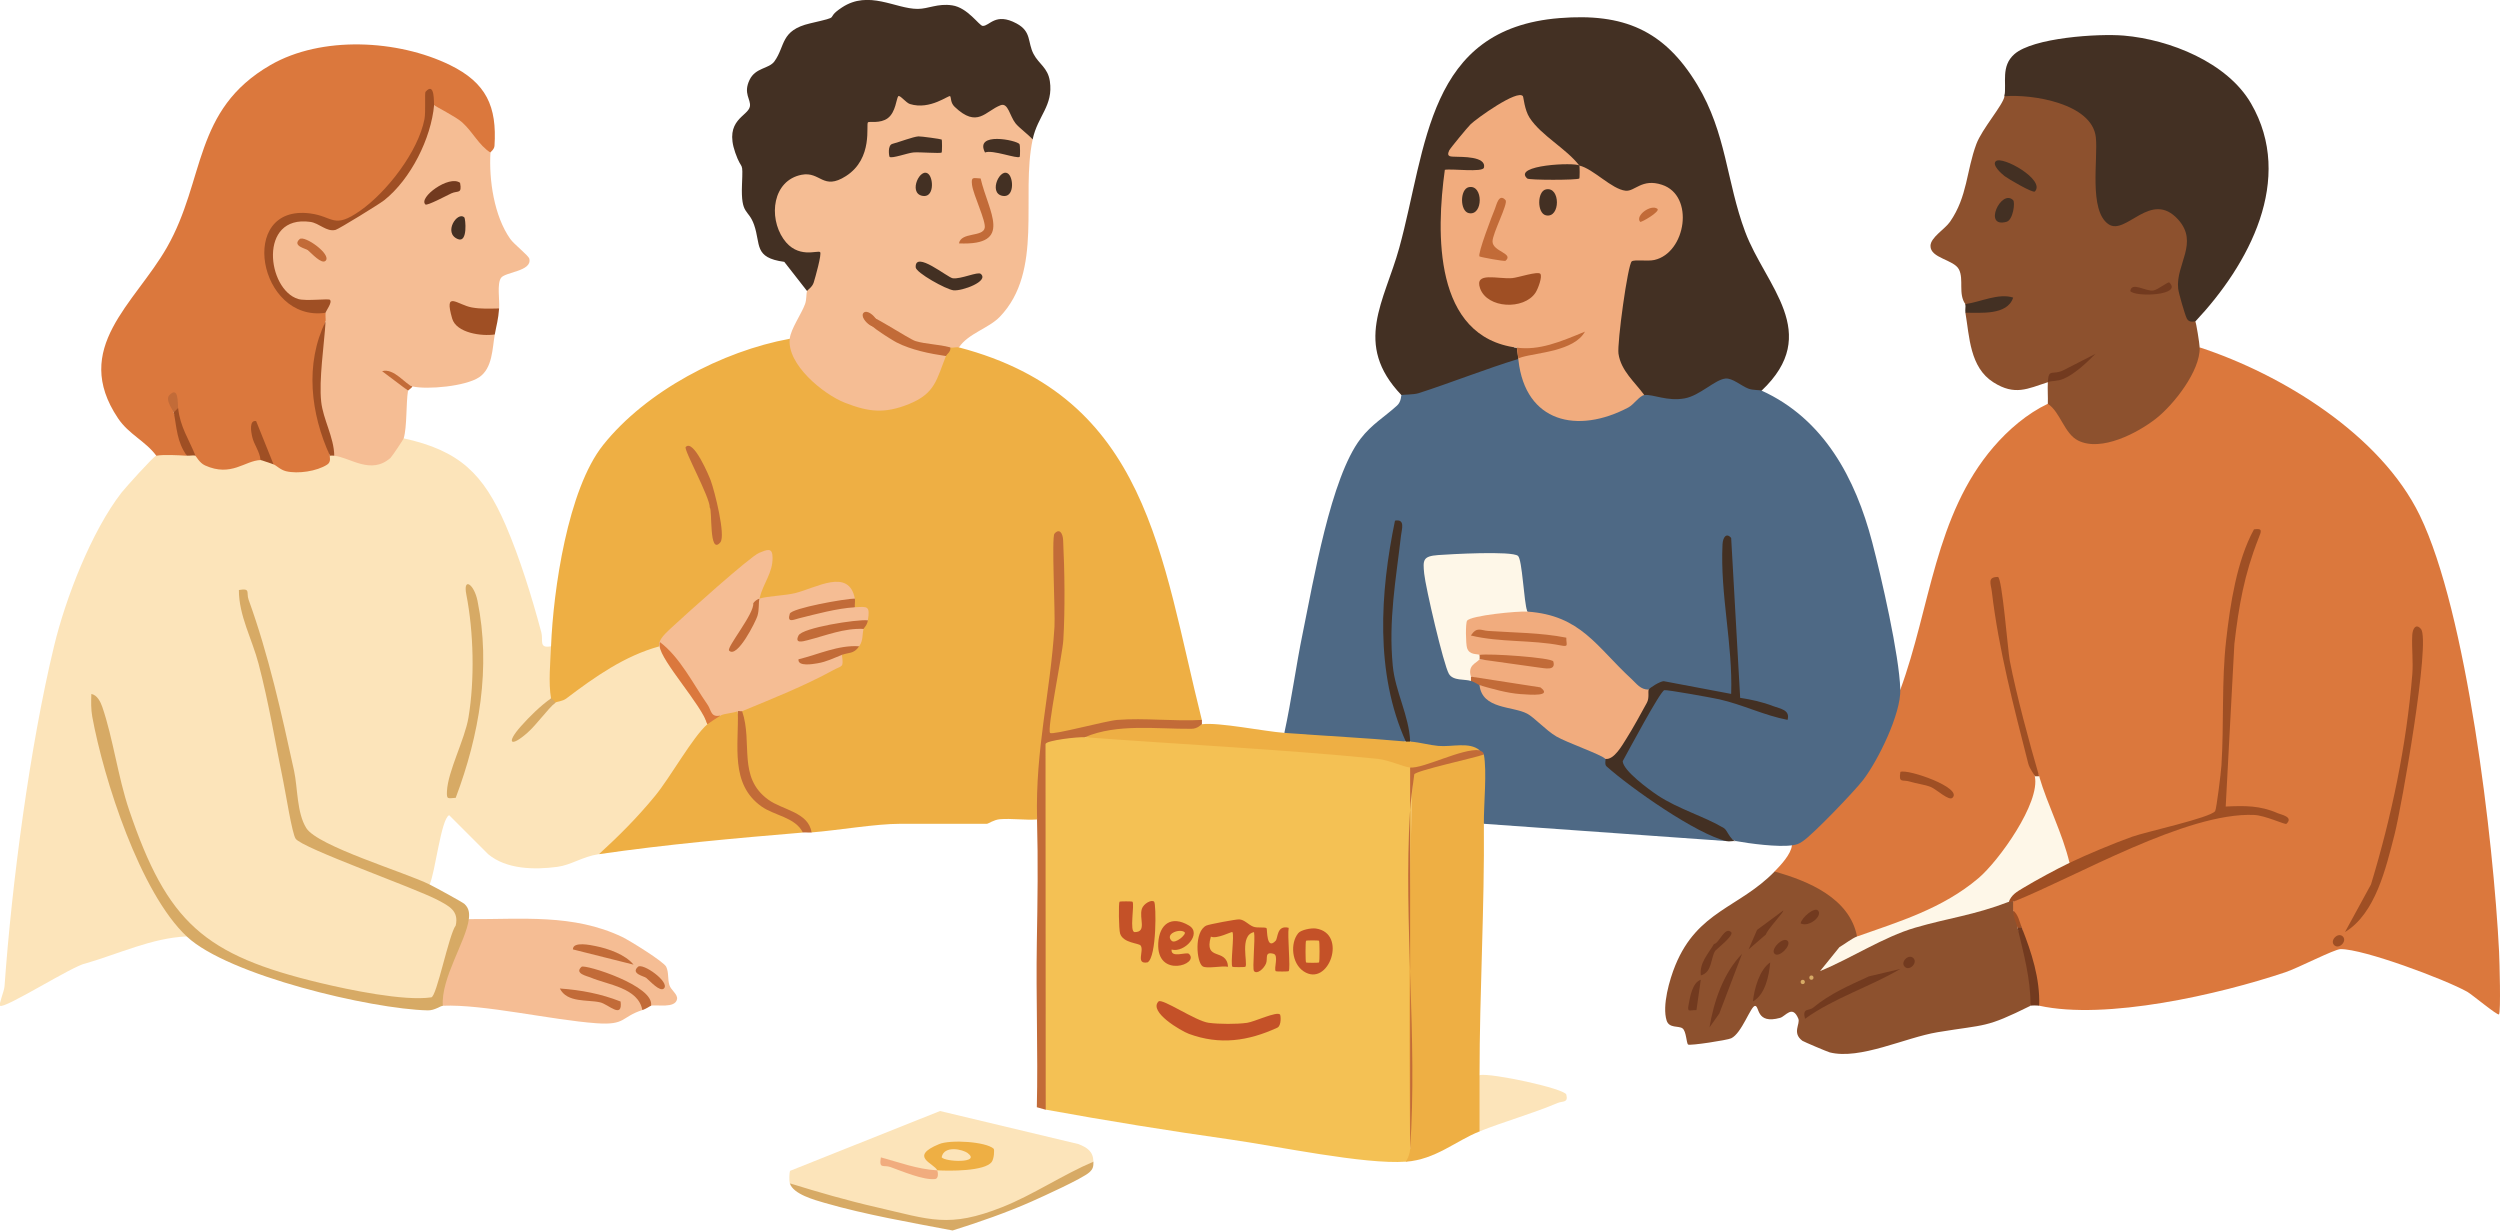
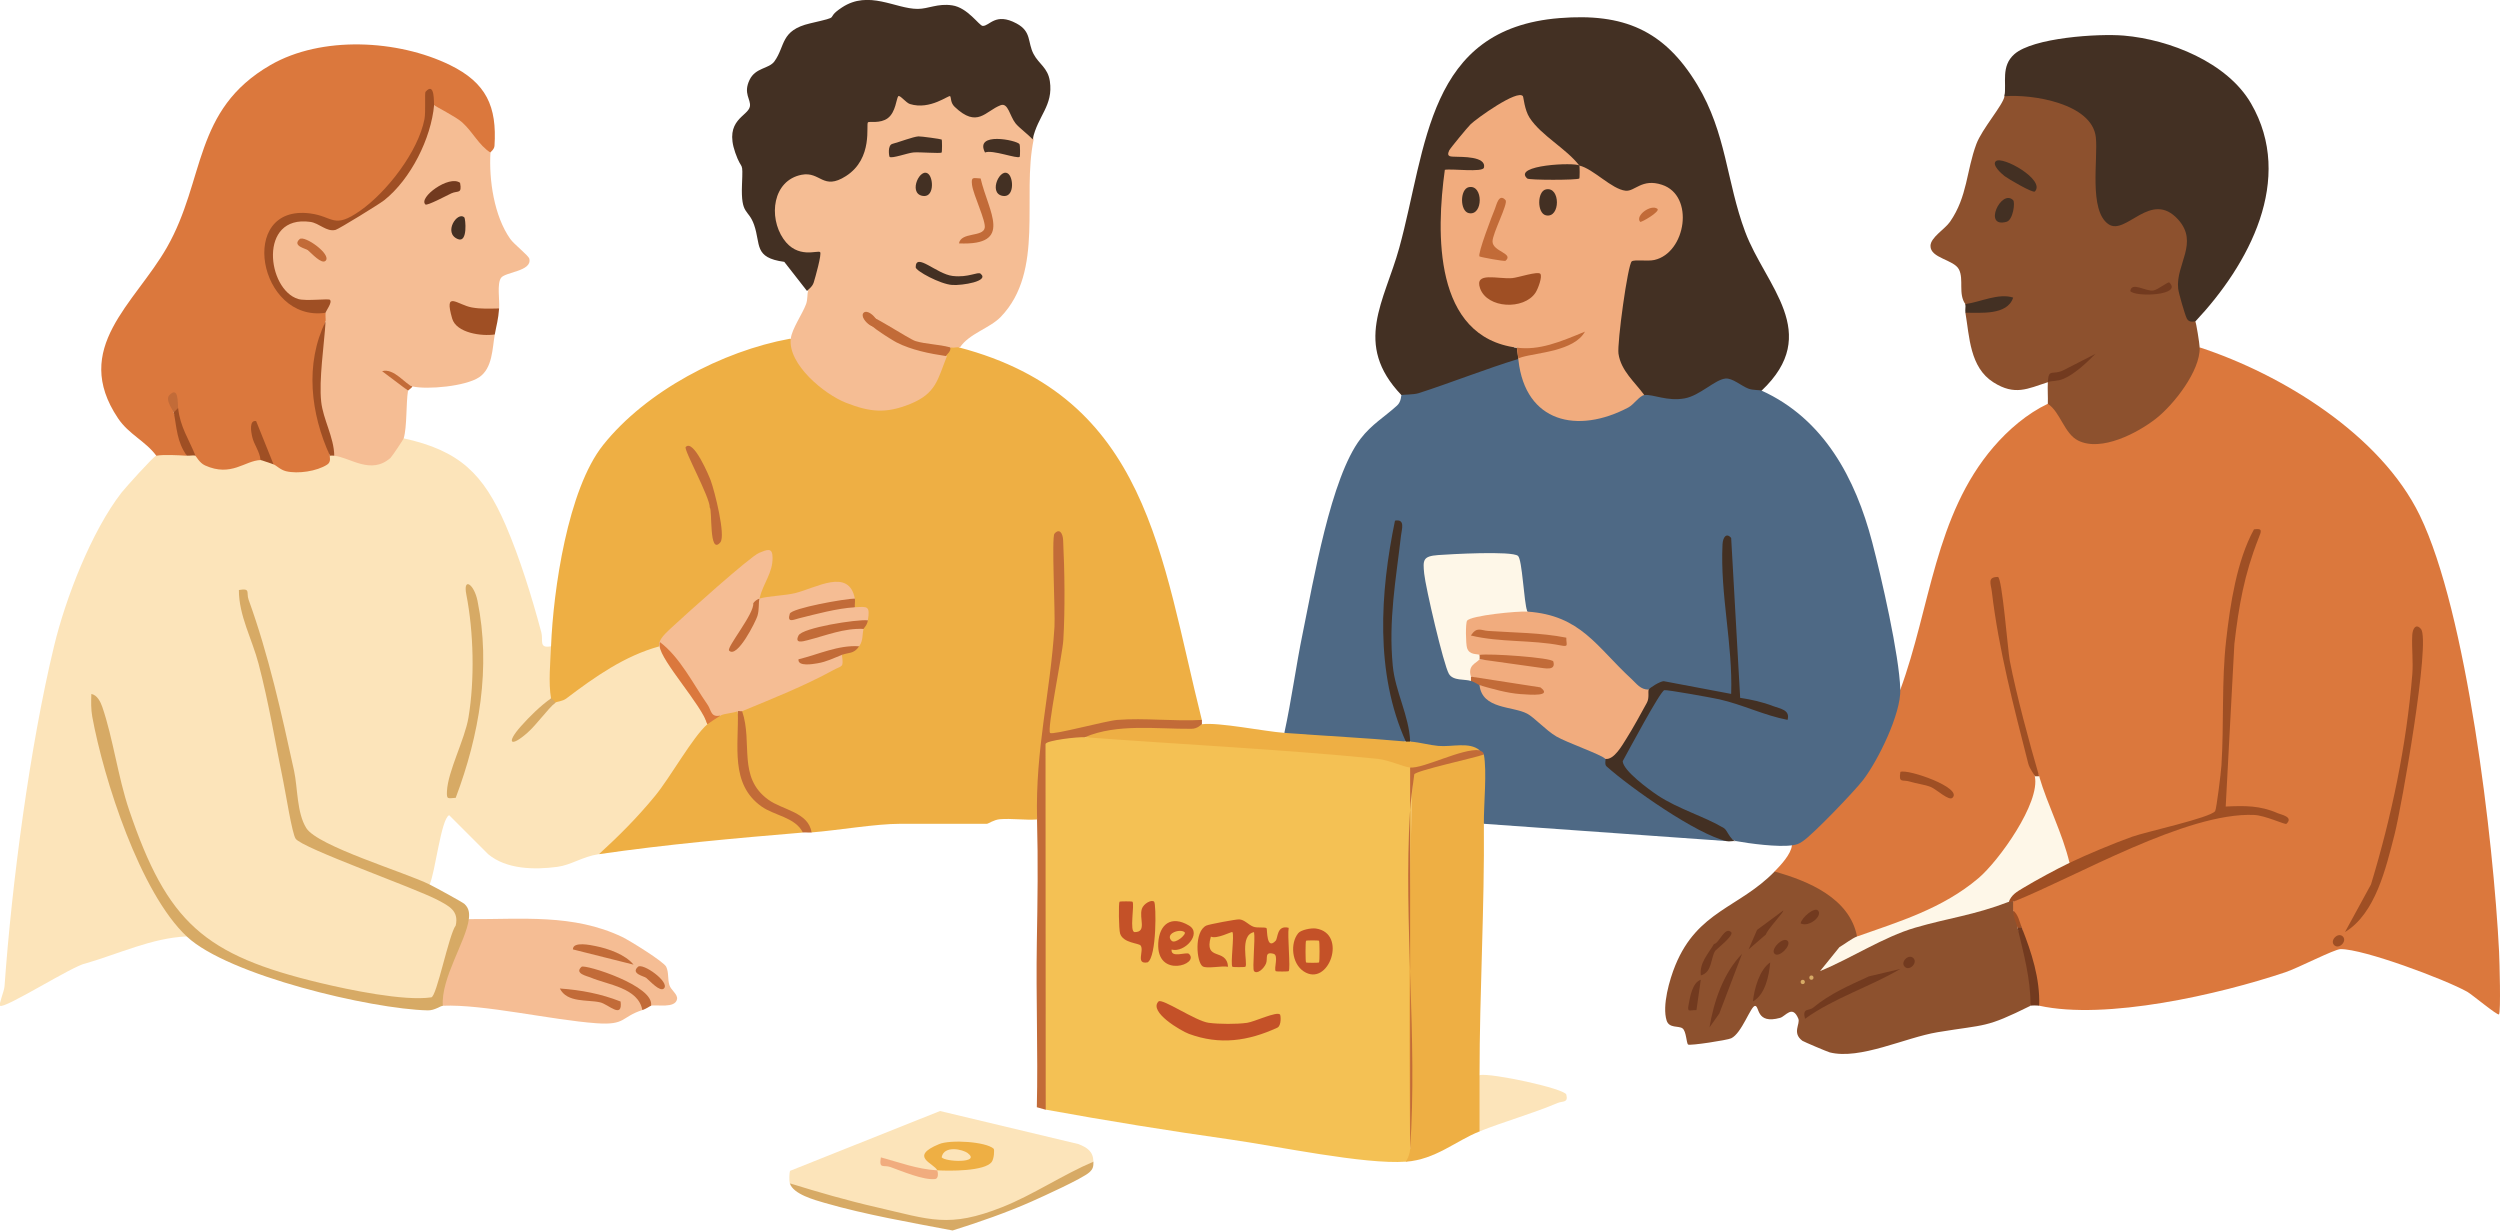
<svg xmlns="http://www.w3.org/2000/svg" id="_Слой_1" data-name="Слой 1" viewBox="0 0 508.5 250.28">
  <defs>
    <style>
            .cls-1 {
            fill: #723a1f;
            }

            .cls-2 {
            fill: #eeaf44;
            }

            .cls-3 {
            fill: #fef7e8;
            }

            .cls-4 {
            fill: #c45128;
            }

            .cls-5 {
            fill: #fce4ba;
            }

            .cls-6 {
            fill: #8d512e;
            }

            .cls-7 {
            fill: #433023;
            }

            .cls-8 {
            fill: #f1ac7e;
            }

            .cls-9 {
            fill: #9f4f24;
            }

            .cls-10 {
            fill: #4e6985;
            }

            .cls-11 {
            fill: #c26b38;
            }

            .cls-12 {
            fill: #d7aa65;
            }

            .cls-13 {
            fill: #f5bd94;
            }

            .cls-14 {
            fill: #f4c154;
            }

            .cls-15 {
            fill: #db783d;
            }
        </style>
  </defs>
  <path class="cls-15" d="M447.42,70.66c16.8,5.5,36.82,17.8,44.76,34.16,9.59,19.74,15,66.28,16.13,88.73.09,1.85.39,12.29-.02,12.78-.25.31-5.54-4.09-6.43-4.59-4.51-2.53-21.11-8.74-25.8-8.69-1.23.01-8.64,3.84-11.2,4.7-13.53,4.54-36.49,9.8-50.09,6.81-1.35-5.11-2.52-10.4-3.53-15.86-.77-.94-1.36-2.12-1.76-3.52-1.69-.27-1.59-.96,0-1.76,4.1-3.04,8.63-5.56,13.6-7.54-.86.55-1.52.63-2.13-.38-4.12-3.71-6.69-11.85-6.18-17.62-1.05-2.13-1.35-2.13-.88,0,3.84,7.6-7.65,20.98-13.95,24.81-2.68,1.63-19.18,8.98-20.85,8.55-.49-.13-.94-.42-1.38-.76l-1.98-.69c-2.01-6.11-8.51-8.77-14.2-10.52l-.59-2c1.32-1.36,3.33-3.5,3.53-5.29l.43-1.85c9.22-7.29,17.71-16.71,19.82-28.71l1.81-1.15c6.12-16.64,6.99-35.41,18.95-49.35,3-3.49,6.87-6.82,11.05-8.79,2.03-.9,3.96.73,5.77,4.89,5.68,6.52,22.79-7.68,23.22-14.94l1.89-1.4Z" />
  <path class="cls-5" d="M82.11,89.16c11.41,2.49,16.25,7.28,20.73,17.63,2.9,6.71,5.38,14.76,7.27,21.85.42,1.58-.59,3.32,2,2.81,2.57,1.16,2.24,9.13,0,10.57-5.03,5.13-4.73,5.43.88.88-.16-.39-.28-.78-.27-1.16.04-1.11,15.69-10.88,18.88-11.34l2.57,1.05c3.62,4.39,7.57,9.63,10.55,14.76.09.15-.31.58-.85,1.1.49.62.83,1.44.41,2.07-5.21,7.75-10.72,15.55-17.62,22.21l-4.86,2.15c-3.32.48-5.55,2.19-8.45,2.58-4.64.62-10.36.52-14.06-2.58l-7.93-7.93c-1.66.74-2.84,11.73-3.98,14.09l-.76.85,6.22,3.43c2.34,1.1-3.17,18.48-3.83,19.25-2.99,3.48-31.44-4.41-36.05-6.14-6.62-2.49-9.8-4.42-15.24-8.75-.08-.07,1.17.85.23,1.93-7.04.31-13.82,3.55-20.53,5.49-2.47.38-16.63,9.41-17.41,8.6-.3-.32.83-2.88.91-3.94,1.49-20.96,5.15-48.79,10.08-69.22,2.34-9.73,7.61-23.33,13.73-31.22.76-.97,6.54-7.4,7.05-7.5.85-3.26,4.53-2.17,6.18,0-.08-1.93.77-1.51,1.76,0,1.71,0,3.64.35,5.79,1.07,3.6-1.59,6.08-1.65,7.44-.19.2-1.68,1.09-1.39,2.65.88.46-.58,1.09-1.18,1.72-1.02,3.99,1.06,5.59,1.06,9.75-.74.22-.81.51-.79.88,0l1.56-1.48c4.98,2.76,8.48,2.08,10.49-2.05h2.06Z" />
  <path class="cls-2" d="M160.64,68.9c.71.06,1.44.32,1.74.99,5.56,12.22,22.62,18.06,28.02,2.8l2-.27c-1.63-1.2-.99-1.9.88-1.76.14-2.32.99-2.2,1.76,0,38.55,10.1,41.07,42.55,49.41,75.76l-1.11.81c-10.41-.4-20.84-.01-30.58,3.43-.57,5.39-1.19,10.73-1.84,16.02-2.47.17-5.11-.25-7.55-.05-1.19.1-2.4.93-2.6.93h-17.65c-5.03,0-12.59,1.32-18.09,1.76-1.08-.92-2.2-1.91-3.34-2.96-11.49-3.11-11.26-12.13-10.78-21.7l2.19-2.8,17.07-7.08c-.57-.36-.22-.88,1.04-1.57.69-.87,1.87-1.45,3.53-1.76-1.91-1.21-1.51-3.43.88-3.52-1.16-.75-.86-1.33.88-1.76-1.14-.5-2.03-1.38-2.65-2.64-2.38-.36-2.15-.82,0-1.76-3.51-2.06-7.86-1.78-13.03.84-2.82.86-4.95.58-6.38-.84-1.34-1.35-1.1-3.93.71-7.73-6.73,5.09-13.04,10.81-19.1,16.67l-1.91-.13v.88c-7.09,1.93-13.17,6.23-18.96,10.62-.76.58-1.98.63-2.22.83-1.21,1.14-1.69.63-.88-.88-.56-3.16-.12-7.48,0-10.57.46-11.43,3.4-31.93,10.6-40.95,8.74-10.96,24.24-19.09,37.93-21.6Z" />
  <path class="cls-10" d="M308.83,72.88l-2.97-.14c-6.74,1.95-13.45,3.88-20.11,5.78l-.69,1.83c-.1.07,0,1.31-.9,2.14-2.48,2.27-5.15,3.8-7.41,6.74-6.08,7.89-9.6,28.99-11.74,39.37-1.4,6.77-2.3,13.71-3.77,20.46,7.52,3.25,16.76,3.75,24.71,1.76.15-.88.45-.85.88,0,2,2.82,5.62,3.31,10.86,1.46l3.25.3c-.46.69-.17.99.88.88l-1.62,1.14-.14,11.88,1.76,1.08,49.41,3.52-.94-1.5c-8.8-3.3-16.14-8.25-22.02-14.83l-1.75-.41-.09-2.14c-5.68-2.17-10.54-4.47-15.03-8.64-4.13-.51-7.62-1.91-10.47-4.2.16-1.04-1.1-1.56-1.76-.88-.12-1.48-1.11-2.24-2.95-2.28-.98-2.58-5.77-20.63-4.71-21.44.63-.48,15.17-.77,15.86-.32l1.32,9.43,1.95.5,1.32,1.9c7.93,2.38,14.84,7.36,20.74,14.94,1.36.98,2.22.71,2.65-.98.58.13,1.04.3,1.1.55.33,1.4-6.35,12.53-8.06,13.85-.61,3.95,20.69,14.74,24.6,16.43,2.93.54,8.67,1.28,11.47.88,1.05-.15,1.33-.24,2.22-.83,2.07-1.36,10.54-10.19,12.27-12.45,3.06-3.98,7.72-13.49,7.57-18.43-.21-6.97-3.83-22.75-5.72-29.97-3.39-12.93-9.8-25.06-22.52-30.82-1.59-2.8-6.77-5.31-9.94-3.38-4.1,3.14-7.6,4.2-12.53,2.56l-1.35,1.7c-.61-.55-1.5-1.17-2.08-.83-9.14,5.33-18.06,7.87-21.56-5.05" />
  <path class="cls-14" d="M220.65,149.95c20.28-1.02,40.98.55,61.05,2.86,1.99.23,5.31,1.07,5.13,3.3,1.59-.17,1.72.39.4,1.66-.35,25.29-.48,50.58-.4,75.87,2.16,1.02,1.26,1.94-.88,2.64-8.33.63-26.34-3.18-35.65-4.5-12.53-1.77-25.15-3.81-37.59-6.08l-.9-.61c-.17-24.65-.04-49.3.39-73.93.29-1.65.77-2.72,1.74-1.29,3.11-.97,5.35-.95,6.71.06Z" />
  <path class="cls-15" d="M99.76,31.02l-1.93.76-4.98-5.59c-2.81-1.17-4.33-2.79-4.56-4.86l-.93-.26c-.65,10.84-9.5,22.32-20.13,24.64-16.24-7.82-16.6,17.34-2.15,16.62l1.14,1.29c1.67.49,1.68,1.26,0,1.76-3.14,9.48-1.59,18.14.88,27.31-.12.17.36,1.22-.55,1.81-2.08,1.35-5.93,1.93-8.36,1.35-1.2-.29-2-1.22-2.56-1.39-1.1-1.27-1.98-1.56-2.65-.88-3.18.1-5.93,3.5-11.27,1.09-1.17-.53-1.83-1.91-1.97-1.97-2.66-1.64-4-6.68-3.53-9.69-.93-2.03-1.22-1.74-.88.88,1.42,2.9,2.3,5.83,2.65,8.81-1.6-.11-4.79-.28-6.18,0-2.24-3.02-5.59-4.33-7.8-7.63-9.57-14.29,3.39-23.27,9.94-34.73,7.9-13.81,5.24-27.96,21.07-37.11,10.38-6,25.92-5.18,36.52,0,7.4,3.62,9.57,8.44,9.05,16.44-.05.74-.83,1.25-.84,1.35Z" />
  <path class="cls-7" d="M358.3,79.47c-.42-.19-1.69-.06-2.64-.41-1.47-.54-3.28-2.22-4.72-2.06-2.15.23-5.19,3.47-8.28,4.03-3.59.65-6.39-.88-8.19-.68-4.51.53-6.84-6.23-7-10.39-.17-4.53,1.21-17.14,5.32-18.75,11.06,1.29,10.12-17.22-1.29-10.73-3.61-.05-9.21-3.52-10.27-6.82,6.79,5.83-11.02,5.74-12.21,3.21-2.42-5.14,9.31-6.69,12.21-3.21-5.45-2.03-11.4-6.28-12.89-12.19-4.23,1.8-8.09,4.58-10.75,8.33,9.68,2.09,6.6,7.58-2.2,6.71-1.22,11.25-2.49,28.85,11.48,32.18l1.12,1.97c2.65.17,2.99,1.25.84,2.35-6.54,1.99-13.75,4.86-20.24,6.95-1.07.35-3.4.29-3.54.4-9.92-10.37-3.42-19.1-.44-29.95,5.64-20.51,5.6-44.57,32.61-46.73,12.98-1.04,21.27,2.42,27.99,13.54,5.96,9.86,5.94,19.71,9.75,29.91,4.13,11.06,15.77,20.6,3.33,32.35Z" />
  <path class="cls-6" d="M407.71,19.57c.07-.81.46-1.83,1.14-1.82,7.04.06,16.73,1.59,19.08,9.31-.66,6.31-.02,12.02,1.91,17.11,13.26-7.71,19.69.08,14.91,13.8l1.78,7.42c.17.21.86,4.47.88,5.29.16,4.71-5.24,11.61-8.89,14.47s-11.08,6.82-15.81,4.47c-2.86-1.42-3.63-5.83-6.18-7.48.05-1.46-.08-2.94,0-4.4q1.53-1.37,0,0c-4.14,1.34-6.7,2.79-11.06.03-4.82-3.04-4.88-9.31-5.7-14.13.4-1.27,3.78-1.52,5.45-1.6.29-.02-5.4,1.33-5.45-.16-1.52-2.07-.29-5.02-1.31-7.06s-5.84-2.27-5.8-4.82c.03-1.72,2.94-3.39,3.98-4.9,3.56-5.15,3.31-10.33,5.35-15.8,1.16-3.11,5.43-7.92,5.72-9.7Z" />
-   <path class="cls-13" d="M164.17,59.21c-.48-1.61-.34-3.65.42-6.11-11.45-.51-11.95-19.83.32-19.33,7.79,4.3,9.62-3.49,10.4-9.69,3.32-.53,5.52-2.4,6.59-5.62l2.36-.11c2.29,1.52,5.46,1.51,9.51-.03,3.23,4.87,4.65,4.36,9.23,1.42,3.18-.18,6.75,5.89,7.04,8.64-2.45,11.54,2.27,26.75-6.68,36.06-2.26,2.35-6.42,3.38-8.32,6.23-.51-.13-1.26.14-1.76,0-1.38.64-1.68,1.23-.88,1.76-1.89,4.74-2.17,7.58-7.46,9.73-4.95,2.01-8.19,1.68-13.08-.24-4.47-1.76-11.81-7.82-11.23-13.02.23-2.04,2.39-5.04,3.12-7.06.35-.98.2-2.06.41-2.63Z" />
+   <path class="cls-13" d="M164.38,59.21c-.48-1.61-.34-3.65.42-6.11-11.45-.51-11.95-19.83.32-19.33,7.79,4.3,9.62-3.49,10.4-9.69,3.32-.53,5.52-2.4,6.59-5.62l2.36-.11c2.29,1.52,5.46,1.51,9.51-.03,3.23,4.87,4.65,4.36,9.23,1.42,3.18-.18,6.75,5.89,7.04,8.64-2.45,11.54,2.27,26.75-6.68,36.06-2.26,2.35-6.42,3.38-8.32,6.23-.51-.13-1.26.14-1.76,0-1.38.64-1.68,1.23-.88,1.76-1.89,4.74-2.17,7.58-7.46,9.73-4.95,2.01-8.19,1.68-13.08-.24-4.47-1.76-11.81-7.82-11.23-13.02.23-2.04,2.39-5.04,3.12-7.06.35-.98.2-2.06.41-2.63Z" />
  <path class="cls-13" d="M99.76,31.02c-.33,5.58.74,12.91,4.02,17.57.81,1.15,3.75,3.39,3.89,4.06.57,2.54-4.91,2.66-5.76,3.87s-.26,4.48-.39,6.22c-1.51,2.26-4.19,2.55-8.04.85.42,2.53,3.67,2.72,5.88,2.78l1.28,1.66c-.51,2.81-.43,6.87-3.19,8.71s-10.5,2.55-13.58,1.86c-2.63-1.12-2.92-.83-.88.88-.42,2.56-.18,7.33-.88,9.69-.07.23-2.37,3.68-2.67,3.95-3.97,3.55-8.23-.08-11.45-.42-4.29-8.46-4.48-18.11-1.76-27.31.04-.58-.07-1.2,0-1.76l-1.52-1.27c-14.54-.27-13.2-24.33,2.63-16.6,10.43-2.51,18.83-13.26,20-23.86l.95-.55c.19.28,4.41,2.35,5.72,3.54,2.26,2.05,3.3,4.56,5.75,6.15Z" />
  <path class="cls-6" d="M377.71,190.48l-.19,1.81c9.31-4.13,18.88-7.42,28.73-9.87l2.34,1.02c.29-.54.59-.54.88,0,.02.59-.03,1.18,0,1.76.76,1.25,1.06,2.43.88,3.52,2.06,4.58,4.52,11.34,2.65,15.86-9.28,4.59-8.84,3.71-18.89,5.37-6.6,1.09-15.75,5.66-21.93,4.11-.47-.12-5.32-2.18-5.57-2.36-2.17-1.62-.39-3.42-.83-4.5-1.21-2.91-2.59-.48-3.7-.17-4.95,1.37-4.15-2.43-5.1-2.43-.88,0-2.69,5.57-4.86,6.59-.82.39-8.4,1.54-8.76,1.27s-.35-2.71-1.14-3.29-2.71.04-3.23-1.6c-.94-2.99.58-8.32,1.78-11.24,4.54-11.08,12.97-11.66,20.18-19.06,6.86,1.91,15.29,5.43,16.77,13.21Z" />
  <path class="cls-7" d="M210.06,28.38c-.88-1.01-2.81-2.41-3.5-3.29-1.17-1.47-1.51-4.27-3.03-3.69-3.14,1.2-4.71,4.75-9.35.33-.88-.84-.68-1.81-.91-2.16s-4.04,2.88-8.19,1.59c-.81-.25-2.07-1.93-2.37-1.59-.4.46-.5,3.25-2.14,4.47-1.53,1.14-3.73.6-4.02.83-.48.39,1.15,7.33-4.48,10.94-4.71,3.02-5.18-1.01-9.03-.26-5.89,1.16-6.77,8.57-3.69,13.05,2.87,4.17,6.98,2.22,7.46,2.68.37.36-.99,5.2-1.31,6.21-.3.93-1.25,1.47-1.34,1.71l-4.64-5.94c-6.25-.84-4.74-3.54-6.14-7.53-1.19-3.36-2.7-1.86-2.46-8.14.21-5.37.04-2.47-1.37-6.54-2.34-6.69,2.63-7.38,2.98-9.4.25-1.44-1.41-2.61-.07-5.4,1.22-2.54,3.94-2.22,5.06-3.77,2.27-3.15,1.17-6.31,7.27-7.73,6.93-1.61,2.59-.68,6.46-3.23,5.47-3.62,10.9.3,15.41.29,2.17,0,4.06-1.16,7.02-.72,3.16.47,5.48,4.14,6.2,4.18,1.4.07,2.56-2.82,6.88-.5,3.11,1.67,2.2,3.8,3.47,6.22,1.07,2.04,2.9,2.77,3.31,5.52.74,5.02-2.48,7.03-3.5,11.85Z" />
  <path class="cls-7" d="M446.54,65.38c-.07-.08-1.26.41-1.75-.61-.4-.82-1.64-5.11-1.75-6.07-.54-4.88,4.27-9.3,0-14.04-5.56-6.16-10.62,3.38-14.18.94-4.06-2.79-2.08-13.36-2.57-17.7-.77-6.85-12.91-8.8-18.58-8.32.46-2.74-.78-6.1,2.01-8.56,3.82-3.37,17.09-4.22,22.26-3.78,9.35.8,21.04,5.45,25.88,13.8,8.95,15.43-.45,32.78-11.33,44.35Z" />
  <path class="cls-2" d="M301.82,153.48c.65,3.51-.04,10.09,0,14.1.15,17.12-.88,34.11-.88,51.1,2.9.95,2.62,9.97,0,11.45-4.89,1.95-8.91,5.71-15,6.17.5-.8.82-1.69.88-2.64-.4-25.86-.24-51.47.5-76.85.51-.55,12.83-3.95,14.5-3.32Z" />
  <path class="cls-5" d="M222.41,236.29c-8.37,6.2-18.71,10.72-28.86,12.9-10.92-1.51-22.72-3.62-32.91-8.49-.14-.44-.12-2.26.08-2.56l30.48-12.16,28.17,6.73c1.77.7,3.01,1.51,3.03,3.58Z" />
  <path class="cls-13" d="M132.41,204.57c-.93-.62-1.5-.27-1.76.88-4.37,1.4-3.3,3.11-9.31,2.68-9.12-.65-23.03-3.91-31.28-3.56l-1.78-1.1c-.34-.86,5.55-15.32,7.07-16.52,10.74.07,21.24-1.13,31.21,3.63,1.52.73,8.44,5.02,8.94,6.05.57,1.17.27,2.55.66,3.75.32,1.02,1.74,1.86,1.55,2.85-.38,1.96-4.22,1.04-5.3,1.34Z" />
  <path class="cls-2" d="M150.05,144.67c.42,5.11,1.23,10.2,2.45,15.27,2.92,3.23,6.62,5.94,11.11,8.13l-.32,1.27c-13.72,1.15-27.86,2.42-41.47,4.4,4.12-3.75,7.92-7.58,11.46-11.9,3.1-3.78,7.63-11.96,10.6-14.53-1.03-2.08-.15-2.67,2.65-1.76.08-2.67,2.12-3.02,3.53-.88Z" />
  <path class="cls-12" d="M37.99,190.48c-9.49-8.9-16.88-31.96-19.22-44.68-.28-1.55-.24-3.09-.19-4.65,1.19.22,1.86,1.59,2.22,2.62,2.18,6.32,3.21,14.34,5.46,20.98,7.78,22.93,15.26,29.53,38.88,35.18,5.76,1.38,17.04,3.75,22.59,2.93,1.11-.17,3.55-12.74,4.97-14.63.65-2.97-1.35-3.93-3.62-5.14-4.7-2.5-27.63-10.55-28.95-12.5-.73-1.08-2.01-9.24-2.5-11.6-1.64-7.97-2.96-16.09-5.05-24.03-1.3-4.95-4.01-9.77-3.99-14.95,2.47-.43,1.46.53,1.97,1.95,4.09,11.32,6.7,23.11,9.26,34.85.74,3.41.53,8.5,2.48,11.62,2.32,3.7,20.12,9,25.11,11.49,1.1.55,6.65,3.56,7.08,3.96.93.87,1.02,1.91.87,3.09-.58,4.49-5.71,12.04-5.29,17.62-.53.02-1.66.95-3.06.92-11.56-.27-40.6-7.13-49-15.01Z" />
  <path class="cls-2" d="M261.24,149.07c8.21.62,16.45,1.01,24.71,1.76.29-.76.59-.76.88,0,2.09.18,3.85.72,5.73.89,2.79.25,6.24-.89,8.39.87-4.49,1.41-8.99,2.92-13.49,4.56l-.63-1.03c-1.39-.14-4.36-1.54-6.61-1.77-19.69-1.96-39.94-2.92-59.57-4.4l.41-1.24c7.69-1.58,15.5-2.05,23.42-1.4,3.39-.45,12.65,1.45,16.77,1.76Z" />
  <path class="cls-11" d="M210.94,166.69c-.37-14.56,2.69-25.47,3.54-39.19.18-2.92-.62-18.23,0-18.95.99-1.15,1.69-.14,1.76,1.31.31,6.19.41,14.17.04,20.32-.17,2.91-3.36,18.22-2.69,18.9.49.49,11.34-2.47,13.67-2.65,5.56-.44,11.6.33,17.21,0v.88c-.15.02-.82.92-2.12.93-7.15.06-15.08-1.11-21.71,1.71-1.37-.1-7.86.64-7.98,1.38l.04,74.39-1.81-.51c.26-11.14-.19-22.31,0-33.45.15-8.82.27-16.26.04-25.07Z" />
  <path class="cls-5" d="M300.94,218.67c2.48-.47,17.34,2.76,17.65,3.97.44,1.72-.73,1.27-1.77,1.71-5.3,2.23-10.85,3.76-15.88,5.77v-11.45Z" />
  <path class="cls-12" d="M222.41,236.29c0,1-.08,1.5-.87,2.19-1.44,1.27-9.4,4.88-11.74,5.92-4.99,2.22-10.81,4.24-16.04,5.88-8.63-1.65-17.59-3.18-26.05-5.62-2.03-.59-6.37-1.76-7.06-3.97,5.82,1.8,11.68,3.5,17.63,4.86,10.93,2.51,14.65,4.31,25.6-.03,6.21-2.46,12.34-6.61,18.54-9.24Z" />
  <path class="cls-11" d="M165.06,169.33c-.58.05-1.18-.05-1.76,0-1.54-3.1-5.8-3.44-8.39-5.28-6.48-4.59-4.61-12.41-4.84-19.39.29-.76.59-.76.88,0,2.21,6.46-1,13.43,5.34,18.01,2.87,2.08,8.2,2.54,8.78,6.66Z" />
  <path class="cls-9" d="M101.52,62.74c-.17,2.3-.53,3.33-.88,5.29-2.68.41-7.83-.31-8.67-3.24-1.69-5.88.99-2.8,4.02-2.25,1.84.33,3.68.23,5.53.2Z" />
  <path class="cls-11" d="M132.41,204.57c-.19.05-.94.62-1.76.88-.83-4.57-7.05-5.13-10.59-6.65-.64-.27-3.33-.8-1.76-2.16.64-.55,14.9,3.85,14.12,7.93Z" />
  <path class="cls-1" d="M414.77,204.57c-.33-.07-1.6-.08-1.76,0,.04-5.41-1.41-10.66-2.65-15.86.25-.77.55-.76.88,0,1.99,5.03,3.72,10.33,3.53,15.86Z" />
  <path class="cls-7" d="M399.77,61.85c3.03-.41,6.72-2.29,9.71-1.32-1.19,3.68-6.7,3.04-9.71,3.08-.09-.55.06-1.19,0-1.76Z" />
  <path class="cls-7" d="M335.36,140.26c.15-.36,2.3-1.69,3.04-1.71l13.72,2.59c.34-10.17-2.26-20.21-1.76-30.41.07-1.44.78-2.46,1.76-1.31l1.83,32.53c2.29.33,4.55.84,6.73,1.68,1.42.54,3.48.74,2.91,2.79-4.72-.89-9.2-3.13-13.89-4.18-1.49-.33-10.62-1.98-11.17-1.86-.83.17-7.35,12.42-8.47,14.44.04,1.9,5.37,5.8,7.13,6.97,4.14,2.75,9.62,4.33,13.46,6.65.69.42,1.17,2.26,2.36,2.66-.55-.1-1.25.12-1.76,0-6.12-1.36-19.58-10.84-24.49-15.23-.44-.39-.11-1.38-.22-1.51-.27-.67-.05-1.17.28-1.75.99-1.76,6.25-10.95,6.73-11.42.51-.49,1.1-.81,1.82-.93Z" />
  <path class="cls-11" d="M83.88,78.59c-.13.37-.86.74-.88.88l-5.28-3.97c2.42-.72,4.85,2.79,6.16,3.09Z" />
  <path class="cls-9" d="M420.95,175.5c3.47-1.67,9.11-4.02,12.76-5.32,2.8-1,15.91-3.85,16.85-5.2.27-.38,1.2-7.92,1.28-9.29.54-8.46,0-17.01.96-25.47.81-7.24,2.17-16.22,5.66-22.55,1.85-.28,1.49.4.93,1.81-2.9,7.34-4.01,13.69-4.92,21.52l-1.76,33.05c3.87-.18,7-.23,10.59,1.36.66.29,3.27.73,1.76,2.16-.25.23-4.31-1.72-6.59-1.81-13.79-.57-36.07,12.51-48.99,17.67-.25.1-.63-.1-.88,0-.47-.64-.97-1.4-.79-2.14s11.92-8.79,13.14-5.79Z" />
  <path class="cls-9" d="M413.89,157.88c-.06-.29-1.05-1.43-1.35-2.59-2.94-11.58-5.99-23.04-7.4-34.94-.19-1.61-.98-3,1.23-3,.86,0,2.03,15.02,2.41,16.99,1.34,6.92,3.97,16.68,5.98,23.54-.25.77-.55.76-.88,0Z" />
  <path class="cls-9" d="M397.12,162.28c-.73.68-3.27-1.76-4.4-2.21-1.29-.51-2.87-.66-4.24-1.09-1.51-.47-2.34.41-1.94-1.98,1.52-.64,12.77,3.25,10.58,5.28Z" />
  <path class="cls-9" d="M476.53,190.48c.96.96-.8,2.72-1.76,1.76s.8-2.72,1.76-1.76Z" />
  <path class="cls-9" d="M411.24,188.71h-.88c-.29-1.23-.8-1.83-.88-3.52,1.04.83,1.29,2.31,1.76,3.52Z" />
  <path class="cls-9" d="M492.42,127.93c2.03,2.38-3.99,36.44-5.36,41.77-1.75,6.8-3.87,16.13-10.09,19.88l5.29-9.69c4.19-13.78,7.22-28.3,8.4-42.71.21-2.6-.14-5.33-.01-7.95.07-1.44.77-2.46,1.76-1.31Z" />
  <path class="cls-12" d="M92.69,162.28c-1.6.08-1.86.42-1.78-1.33.19-4.11,3.63-10.51,4.38-15.02,1.28-7.68,1.06-17.37-.44-25.01-.71-3.61,1.57-2.16,2.27,1.27,2.77,13.56.38,27.33-4.43,40.09Z" />
  <path class="cls-9" d="M67.99,92.69c-.26-.03-.86-.04-.88,0-3.93-8.55-5.13-18.66-.88-27.31-.31,4.86-1.38,11.83-.9,16.32.39,3.62,2.6,7.22,2.66,10.99Z" />
  <path class="cls-15" d="M134.17,130.57l2.28-.4c4.04,4.37,8.18,9.77,10.08,15.38-.15.07-2.52,1.65-2.65,1.76-1.18-3.93-9.39-12.8-9.71-15.86-.03-.25-.06-.67,0-.88Z" />
  <path class="cls-12" d="M112.99,142.9c-1.63,1.33-3.78,4.44-5.74,6.17-3.42,3.01-4.34,2.09-1.32-1.32,1.78-2.01,3.98-4.17,6.18-5.73.03.15.75.51.88.88Z" />
  <path class="cls-9" d="M39.76,92.69c-.3-.14-1.21.04-1.76,0-2.04-2.83-2.05-5.72-2.65-8.81-.49-1.33-.42-1.58.88-.88.43,3.89,2.12,6.19,3.53,9.69Z" />
  <path class="cls-9" d="M55.64,94.45c-.6-.19-2.51-.89-2.65-.88-.16-1.8-1.36-3.1-1.73-4.88-.17-.81-.63-3.3.84-3.04l3.54,8.81Z" />
  <path class="cls-13" d="M134.17,130.57c.31-1.04,1.79-2.32,2.63-3.1,2.5-2.33,15.79-14.29,17.61-15.02,1.64-.66,2.71-1.18,2.73.95.04,3.2-1.86,5.07-2.67,8.36q-1.55,3.85,0,0c1.68-.54,5.12-.59,7.26-1.12,4.29-1.06,10.93-5.19,12.15,1.12-.86,1-.86,1.59,0,1.76,2.6-.16,3.11-.31,2.65,2.64-2.29,1.02-2.59,1.61-.88,1.76-.31,1.14-.02,2.26-.88,3.52-6.98,1.69-8.16,2.28-3.53,1.76.4,2.71.04,2.12-1.72,3.09-5.82,3.19-12.43,5.84-18.57,8.36-.25.1-.63-.11-.88,0-1,.43-2.63.44-3.53.88-2,.47-1.84-1.08-2.62-2.19-3-4.31-5.58-9.64-9.74-12.78Z" />
  <path class="cls-11" d="M146.52,110.31c-2.37,2.78-1.59-6.66-2.16-7.09.07-2.03-5.34-11.79-4.89-12.29,1.57-1.74,4.79,5.97,5.09,6.8.8,2.17,3.09,11.24,1.96,12.57Z" />
  <path class="cls-11" d="M193.29,70.66c.19.84-.73,1.39-.88,1.76-3.31-.48-7.04-1.24-10.03-2.76-.71-.36-8.11-4.77-6.56-5.73.8-.5,9.01,5.02,10.38,5.44,2.14.65,4.69.64,7.09,1.29Z" />
  <path class="cls-11" d="M176.53,126.17c-.17,1.07-.81,1.51-.88,1.76-3.98-.21-7.64,1.34-11.39,2.29-1.01.26-2.69.74-1.84-.96.78-1.58,11.8-3.32,14.11-3.09Z" />
  <path class="cls-11" d="M173.88,121.76c.1.53-.07,1.2,0,1.76-3.65.22-7.84,1.37-11.42,2.26-1.08.27-2.41.99-1.82-.94.35-1.14,11.26-3.07,13.24-3.09Z" />
  <path class="cls-11" d="M174.76,131.45c-1.12,1.63-2.17,1.22-3.53,1.76-1.62.64-3.16,1.41-4.92,1.7-.87.14-4.08.75-3.9-.81,4.06-.98,8.04-2.93,12.35-2.65Z" />
  <path class="cls-8" d="M308.54,70.72c-17.02-2.15-16.42-23.43-14.66-36.18,1.46-.27,7.7.58,7.95-.44.56-2.36-4.7-2.16-5.73-2.22-.91-.05-2,.12-1.33-1.29.19-.41,3.78-4.77,4.37-5.33,1.21-1.17,9.56-7.16,10.62-5.69.14.19.31,2.75,1.36,4.38,2.34,3.62,7.5,6.29,10.11,9.72-.84-.69-13.68-.13-10.59,2.64.39.35,10.19.34,10.59,0,.1-.09.1-2.56,0-2.64,2.9.69,6.56,4.81,9.41,5.12,1.88.21,3.3-2.56,7.4-1.21,6.73,2.21,4.88,13.86-1.55,15.3-1.39.31-3.97-.13-4.58.27-.81.53-3.02,16.66-2.71,18.8.52,3.5,3.33,5.75,5.25,8.41-.94.11-2.14,1.93-3.23,2.51-10.39,5.5-20.94,3.03-22.36-9.55l-.34-2.59Z" />
  <path class="cls-8" d="M310.65,124.4c10.9.74,14.08,7.16,21.16,13.67,1.07.98,1.86,2.23,3.54,2.19-.19.44.17,1.69-.38,2.69-1.23,2.25-2.83,5.19-4.17,7.3-.79,1.24-2.5,4.38-4.27,4.11-.73-.85-7.84-3.31-9.98-4.57s-4.46-3.86-5.94-4.64c-2.98-1.56-9.11-.87-9.67-5.76,6.86.99,6.27.41-1.76-1.76-3.71-.19-1.24-5.61,1.76-3.52,13.76.87,13.76.58,0-.88-4.09,4.66-6.02-5.69-3.61-8.25,1.4-1.48,12.71-3.84,13.31-.56Z" />
  <path class="cls-3" d="M299.18,138.5c-1.27-.41-3.62.03-4.48-1.45-1.08-1.85-4.75-17.63-5.02-20.38s-.29-3.54,2.84-3.77c2.29-.17,15-.9,16.24.17.88.76,1.18,9.34,1.89,11.33-1.94-.13-11.51.78-12.25,1.86-.33.49-.27,4.7,0,5.54.49,1.53,2.15,1.13,2.54,1.41.81.28.8.57,0,.88-.61.82-2.46,1.16-1.76,3.52.77.25.76.54,0,.88Z" />
  <path class="cls-11" d="M300.94,152.59c.29.24.77.27.88.88-1.77.66-14.06,3.33-14.16,4.05-.32,2.28-.75,5.55-.88,7.8-1.31,22.26,1.56,46.14.04,68.32v-77.53c2.68.27,10.52-3.93,14.12-3.52Z" />
  <path class="cls-7" d="M285.94,150.83c-6.28-13.95-5.23-30.25-2.2-44.93,2.13-.39,1.38,1.72,1.23,3-1.03,8.97-2.58,17.19-1.68,26.53.5,5.24,3.32,10.11,3.54,15.41-.29-.03-.59.03-.88,0Z" />
  <path class="cls-11" d="M299.18,137.62l14.13,2.19c2.5,1.87-1.86,1.52-4.02,1.37-2.8-.2-5.65-1.05-8.34-1.8-.16-.04-.9-.6-1.76-.88v-.88Z" />
  <path class="cls-11" d="M308.83,72.88c.13-.04.32-.12.76-.25,3.02-.89,10.63-1.22,12.79-5.18-5.2,2.16-9.29,3.84-13.83,3.27" />
  <path class="cls-4" d="M257.63,188.83c.15.15-.09,4.56,1.83,2.53.51-.54.19-3.27,2.66-2.64-.29,1.54.41,8.33,0,8.81-.09.1-2.56.11-2.64,0-.42-.57.66-3.24-.45-3.53-1.9-.5-1.11.95-1.52,1.97s-1.79,2.29-2.44,1.55c-.39-.44.28-6.49,0-7.93-3.05.64-1.19,6.39-1.76,7.05-.09.1-2.56.1-2.64,0-.43-.5.43-6.54,0-7.05-.14-.17-3.13,1.48-4.38.92-1.47,5.15,3.19,2.17,3.5,6.13-1.32-.25-4.37.47-5.19-.1-1.23-.84-1.77-7.07.77-8.28.54-.26,6.06-1.29,6.67-1.26,1.07.04,1.85,1.08,2.87,1.48.86.34,2.42,0,2.74.34Z" />
  <path class="cls-4" d="M260.35,206.34c.17.17.32,2.3-.54,2.69-5.93,2.73-11.71,3.57-17.98,1.26-1.64-.61-8.26-4.48-6.19-6.59.72-.73,7.54,3.99,10.21,4.34,2.14.28,5.69.3,7.82,0,1.44-.2,6.01-2.37,6.67-1.7Z" />
  <path class="cls-4" d="M230.35,183.42c.46.53-.68,6.17.45,6.17,2.53,0,.85-2.81,1.45-4.72.34-1.08,2.02-1.99,2.51-1.45.42.47.54,11.2-1.33,12.32-2.53.48-.66-2.35-1.42-3.41-.38-.53-3.55-.48-4.18-2.44-.27-.85-.33-6.24-.12-6.48.09-.1,2.56-.1,2.64,0Z" />
  <path class="cls-4" d="M264.07,189.8c.54-.66,2.62-1.08,3.58-.94,6.53.97,2.59,12.09-2.49,8.71-2.45-1.63-2.77-5.74-1.09-7.77Z" />
  <path class="cls-4" d="M238.3,193.13c-.2,1.85,3.03.43,3.52.88,2.32,2.13-6.62,5.11-6.23-2.19.21-3.85,2.65-5.71,6.26-3.56,2.71,1.61-.91,5.61-3.55,4.88Z" />
  <path class="cls-9" d="M66.23,63.62c-13.68,2-18.04-22.14-3.15-20.21,4.73.61,4.75,3.26,10.17-.54s11.8-12,13.09-18.65c.27-1.42.02-5.32.2-5.53,1.99-2.3,1.66,2.49,1.76,2.64-.61,6.85-4.76,15.1-10.14,19.39-.98.78-9.25,5.87-9.91,6.04-1.83.46-3.3-1.38-5.15-1.63-10.62-1.47-8.78,13.79-2.44,15.69,1.59.47,6.15-.13,6.45.16.55.52-.83,2.24-.88,2.64Z" />
  <path class="cls-11" d="M35.34,83.88c-.07-.35-1.84-2.55-.88-3.52,1.91-1.93,1.66,1.68,1.76,2.64l-.88.88Z" />
  <path class="cls-7" d="M413.88,38.95c-.38.39-5.46-2.6-6.13-3.12-.73-.56-2.63-2.29-1.8-3.04,1.3-1.18,10.18,3.82,7.94,6.16Z" />
  <path class="cls-1" d="M416.53,77.71c.16-2.93.94-1.25,3.26-2.45l6.43-3.29c-1.72,1.74-4.21,4.1-6.43,5.05-1.36.59-2.39.4-3.26.68Z" />
  <path class="cls-7" d="M409.47,40.71c.45.45,0,4.02-1.33,4.4-4.91,1.38-1.09-6.79,1.33-4.4Z" />
  <path class="cls-1" d="M433.3,59.21c.24-2,3.19.12,4.67-.12,1.01-.17,3.03-1.86,3.27-1.63,2.76,2.64-6.83,3.02-7.93,1.76Z" />
-   <path class="cls-7" d="M199.47,55.69c1.81,1.51-3.81,3.55-5.52,3.36-1.51-.17-7.64-3.57-7.7-4.68-.17-3.51,6.49,2.09,7.54,2.23,1.66.22,5.09-1.4,5.68-.9Z" />
+   <path class="cls-7" d="M199.47,55.69c1.81,1.51-3.76,2.41-5.8,2.27-2.42-.16-7.42-2.86-7.42-3.6.01-3.11,4.24,1.38,7.51,1.77s5.11-.94,5.71-.45Z" />
  <path class="cls-11" d="M199.46,36.3c1.55,6.73,6.81,13.68-4.41,13.21.43-2.35,4.85-1.25,5.24-3.14.29-1.41-2.33-6.72-2.58-8.77-.22-1.75.29-1.36,1.75-1.3Z" />
  <path class="cls-7" d="M191.53,28.38c.11.07.1,2.55,0,2.64-.28.25-4.49-.13-5.76-.01-1.14.1-4.42,1.31-4.83.89-.1-.1-.47-2.36.58-2.64,1.5-.4,4.2-1.44,5.28-1.52.49-.03,4.53.52,4.74.64Z" />
  <path class="cls-7" d="M207.36,29.32c.16.25.14,2.48.05,2.58-.47.48-5.59-1.52-7.06-.88-2.22-4.3,6.51-2.5,7.02-1.7Z" />
  <path class="cls-7" d="M188.88,35.43c1.03,1.01,1.1,4.91-1.31,4.4-2.92-.62-.34-6.01,1.31-4.4Z" />
  <path class="cls-7" d="M205.17,35.43c1.03,1.01,1.1,4.91-1.31,4.4-2.92-.62-.34-6.01,1.31-4.4Z" />
  <path class="cls-11" d="M178.29,66.26c-.87.89-3.55-1.71-2.64-2.64s3.55,1.71,2.64,2.64Z" />
  <path class="cls-1" d="M93.58,37.19c.43,2.34-.47,1.53-1.78,2.14-.95.45-4.93,2.57-5.27,2.26-1.5-1.39,4.83-6.08,7.05-4.4Z" />
  <path class="cls-11" d="M66.23,53.04c-.8.8-2.88-1.55-3.61-2.15-.41-.34-3.23-.85-1.68-2.25.97-.88,6.57,3.12,5.29,4.4Z" />
  <path class="cls-7" d="M94.46,44.24c.2.2.74,5.21-1.31,4.4-3.11-1.23-.09-5.79,1.31-4.4Z" />
  <path class="cls-1" d="M367.13,207.21c-.56-2.31.76-1.51,1.67-2.26,3.45-2.85,7.27-4.48,11.32-6.35l6.41-1.52c-6.3,3.7-13.41,5.85-19.39,10.14Z" />
  <path class="cls-1" d="M347.71,208.98c.86-5.27,2.86-11.12,6.62-14.96l-4.62,12.12-2,2.84Z" />
  <path class="cls-1" d="M356.54,203.69c.26-2.48,1.33-6.49,3.52-7.93-.22,2.63-1,6.57-3.52,7.93Z" />
  <path class="cls-1" d="M345.06,205.46c-1.48-.04-1.91.57-1.59-1.15.28-1.53.76-4.47,2.47-5.03l-.88,6.17Z" />
  <path class="cls-1" d="M362.71,185.2c.24.23-3.27,3.88-3.52,4.87l-3.53,3.05,1.73-3.98,5.32-3.94Z" />
  <path class="cls-1" d="M352.12,189.6c.67.64-3.1,3.57-3.24,3.78-.96,1.48-.59,4.38-2.93,5.02-.32-2.55,1.52-4.39,2.67-6.39,1.06-.09,2.18-3.67,3.5-2.41Z" />
  <path class="cls-1" d="M369.77,185.19c1.04,1.04-1.75,3.5-3.53,2.63.22-1.2,2.79-3.37,3.53-2.63Z" />
  <path class="cls-1" d="M363.59,191.36c.9.87-1.71,3.54-2.64,2.64s1.71-3.54,2.64-2.64Z" />
  <path class="cls-1" d="M389.18,194.88c.96.96-.8,2.72-1.76,1.76s.8-2.72,1.76-1.76Z" />
  <path class="cls-3" d="M420.95,175.5c-2.65,1.27-6.91,3.58-9.44,5.11-1.24.75-2.37,1.36-2.92,2.82-7.21,2.76-12.1,3.24-19.01,5.25-6.46,1.88-13.09,6.27-19.38,8.84l3.94-4.87c1.01-.58,2.6-1.82,3.57-2.16,8.59-3.04,17.4-5.67,24.72-11.88,4.13-3.5,12.61-15.33,11.45-20.72h.88c1.71,5.86,4.76,11.6,6.18,17.62Z" />
  <path class="cls-12" d="M368.44,198.41c.57,0,.57.88,0,.88s-.57-.88,0-.88Z" />
  <path class="cls-12" d="M366.68,199.29c.57,0,.57.88,0,.88s-.57-.88,0-.88Z" />
  <path class="cls-2" d="M190.64,238.05c-.56-1.42-5.92-2.75.38-5.34,2.37-.97,9.56-.48,11.09.94.19.18.09,2.02-.39,2.68-1.4,1.93-8.63,1.86-11.08,1.71Z" />
  <path class="cls-8" d="M190.64,238.05c.18.46.29,1.69-.45,1.77-2.33.26-6.66-1.57-9.07-2.44-1.42-.51-2.38.5-1.95-1.97,3.94,1.06,7.28,2.38,11.47,2.64Z" />
  <path class="cls-11" d="M126.23,203.7c.44,3.67-2.48.56-4.16.18-2.57-.6-6.72.14-8.2-2.82,4.26.3,8.41,1.08,12.35,2.65Z" />
  <path class="cls-11" d="M116.53,193.11c-.03-1.7,3.7-.86,4.65-.67,2.55.51,6.01,1.71,7.69,3.77l-12.34-3.1Z" />
  <path class="cls-11" d="M135.05,201.05c-.8.8-2.88-1.55-3.61-2.15-.41-.34-3.23-.85-1.68-2.25.97-.88,6.57,3.12,5.29,4.4Z" />
  <path class="cls-11" d="M154.47,121.76c-.23.93,0,2.17-.41,3.53-.32,1.07-4.13,8.76-5.76,7.04-.58-.61,5.18-7.56,4.91-9.63.29-.43.77-.78,1.26-.94Z" />
  <path class="cls-9" d="M313.29,55.69c.49.49-.44,3.06-.98,3.86-2.35,3.53-9.8,3.23-11.26-.9-1.22-3.46,3.58-1.84,6.52-2.08,1.16-.09,5.16-1.44,5.72-.89Z" />
  <path class="cls-11" d="M306.23,40.71c.59.67-2.68,6.79-2.65,8.42.03,2.06,4.39,2.38,2.65,3.91-.2.18-5.07-.73-5.29-.88-.5-.34,2.63-8.52,3.13-9.69.28-.65.79-3.31,2.17-1.75Z" />
  <path class="cls-7" d="M298.75,38.07c2.97-.63,2.97,5.91,0,5.28-1.83-.39-1.83-4.89,0-5.28Z" />
  <path class="cls-7" d="M314.45,38.52c2.97-.63,2.97,5.91,0,5.28-1.83-.39-1.83-4.89,0-5.28Z" />
  <path class="cls-11" d="M337.12,42.48c.65.53-3.34,2.85-3.52,2.64-1.07-1.28,2.26-3.66,3.52-2.64Z" />
  <path class="cls-11" d="M318.59,129.7c-.04,1.46.58,1.92-1.14,1.58-6.02-1.18-12.29-.57-18.28-2.02,1.25-1.87,2.02-1.03,3.51-.93,5.34.37,10.68.34,15.9,1.37Z" />
  <path class="cls-11" d="M300.94,133.21c1.87-.35,14.77.55,15,1.33.61,2.04-1.88,1.33-3.01,1.23l-12-1.68c.05-.07.04-.86,0-.88Z" />
  <path class="cls-14" d="M268.29,191.35c.14.17.14,4.25,0,4.41-.09.1-2.56.1-2.64,0-.14-.17-.14-4.25,0-4.41.09-.1,2.56-.1,2.64,0Z" />
  <path class="cls-14" d="M240.94,189.6c.5.4-1.91,2.49-2.64,1.75-1.41-1.42,1.66-2.54,2.64-1.75Z" />
  <path class="cls-5" d="M196.82,234.53c2.82,2.12-4.66,1.81-5.29.86.47-2.5,4.31-1.6,5.29-.86Z" />
</svg>
